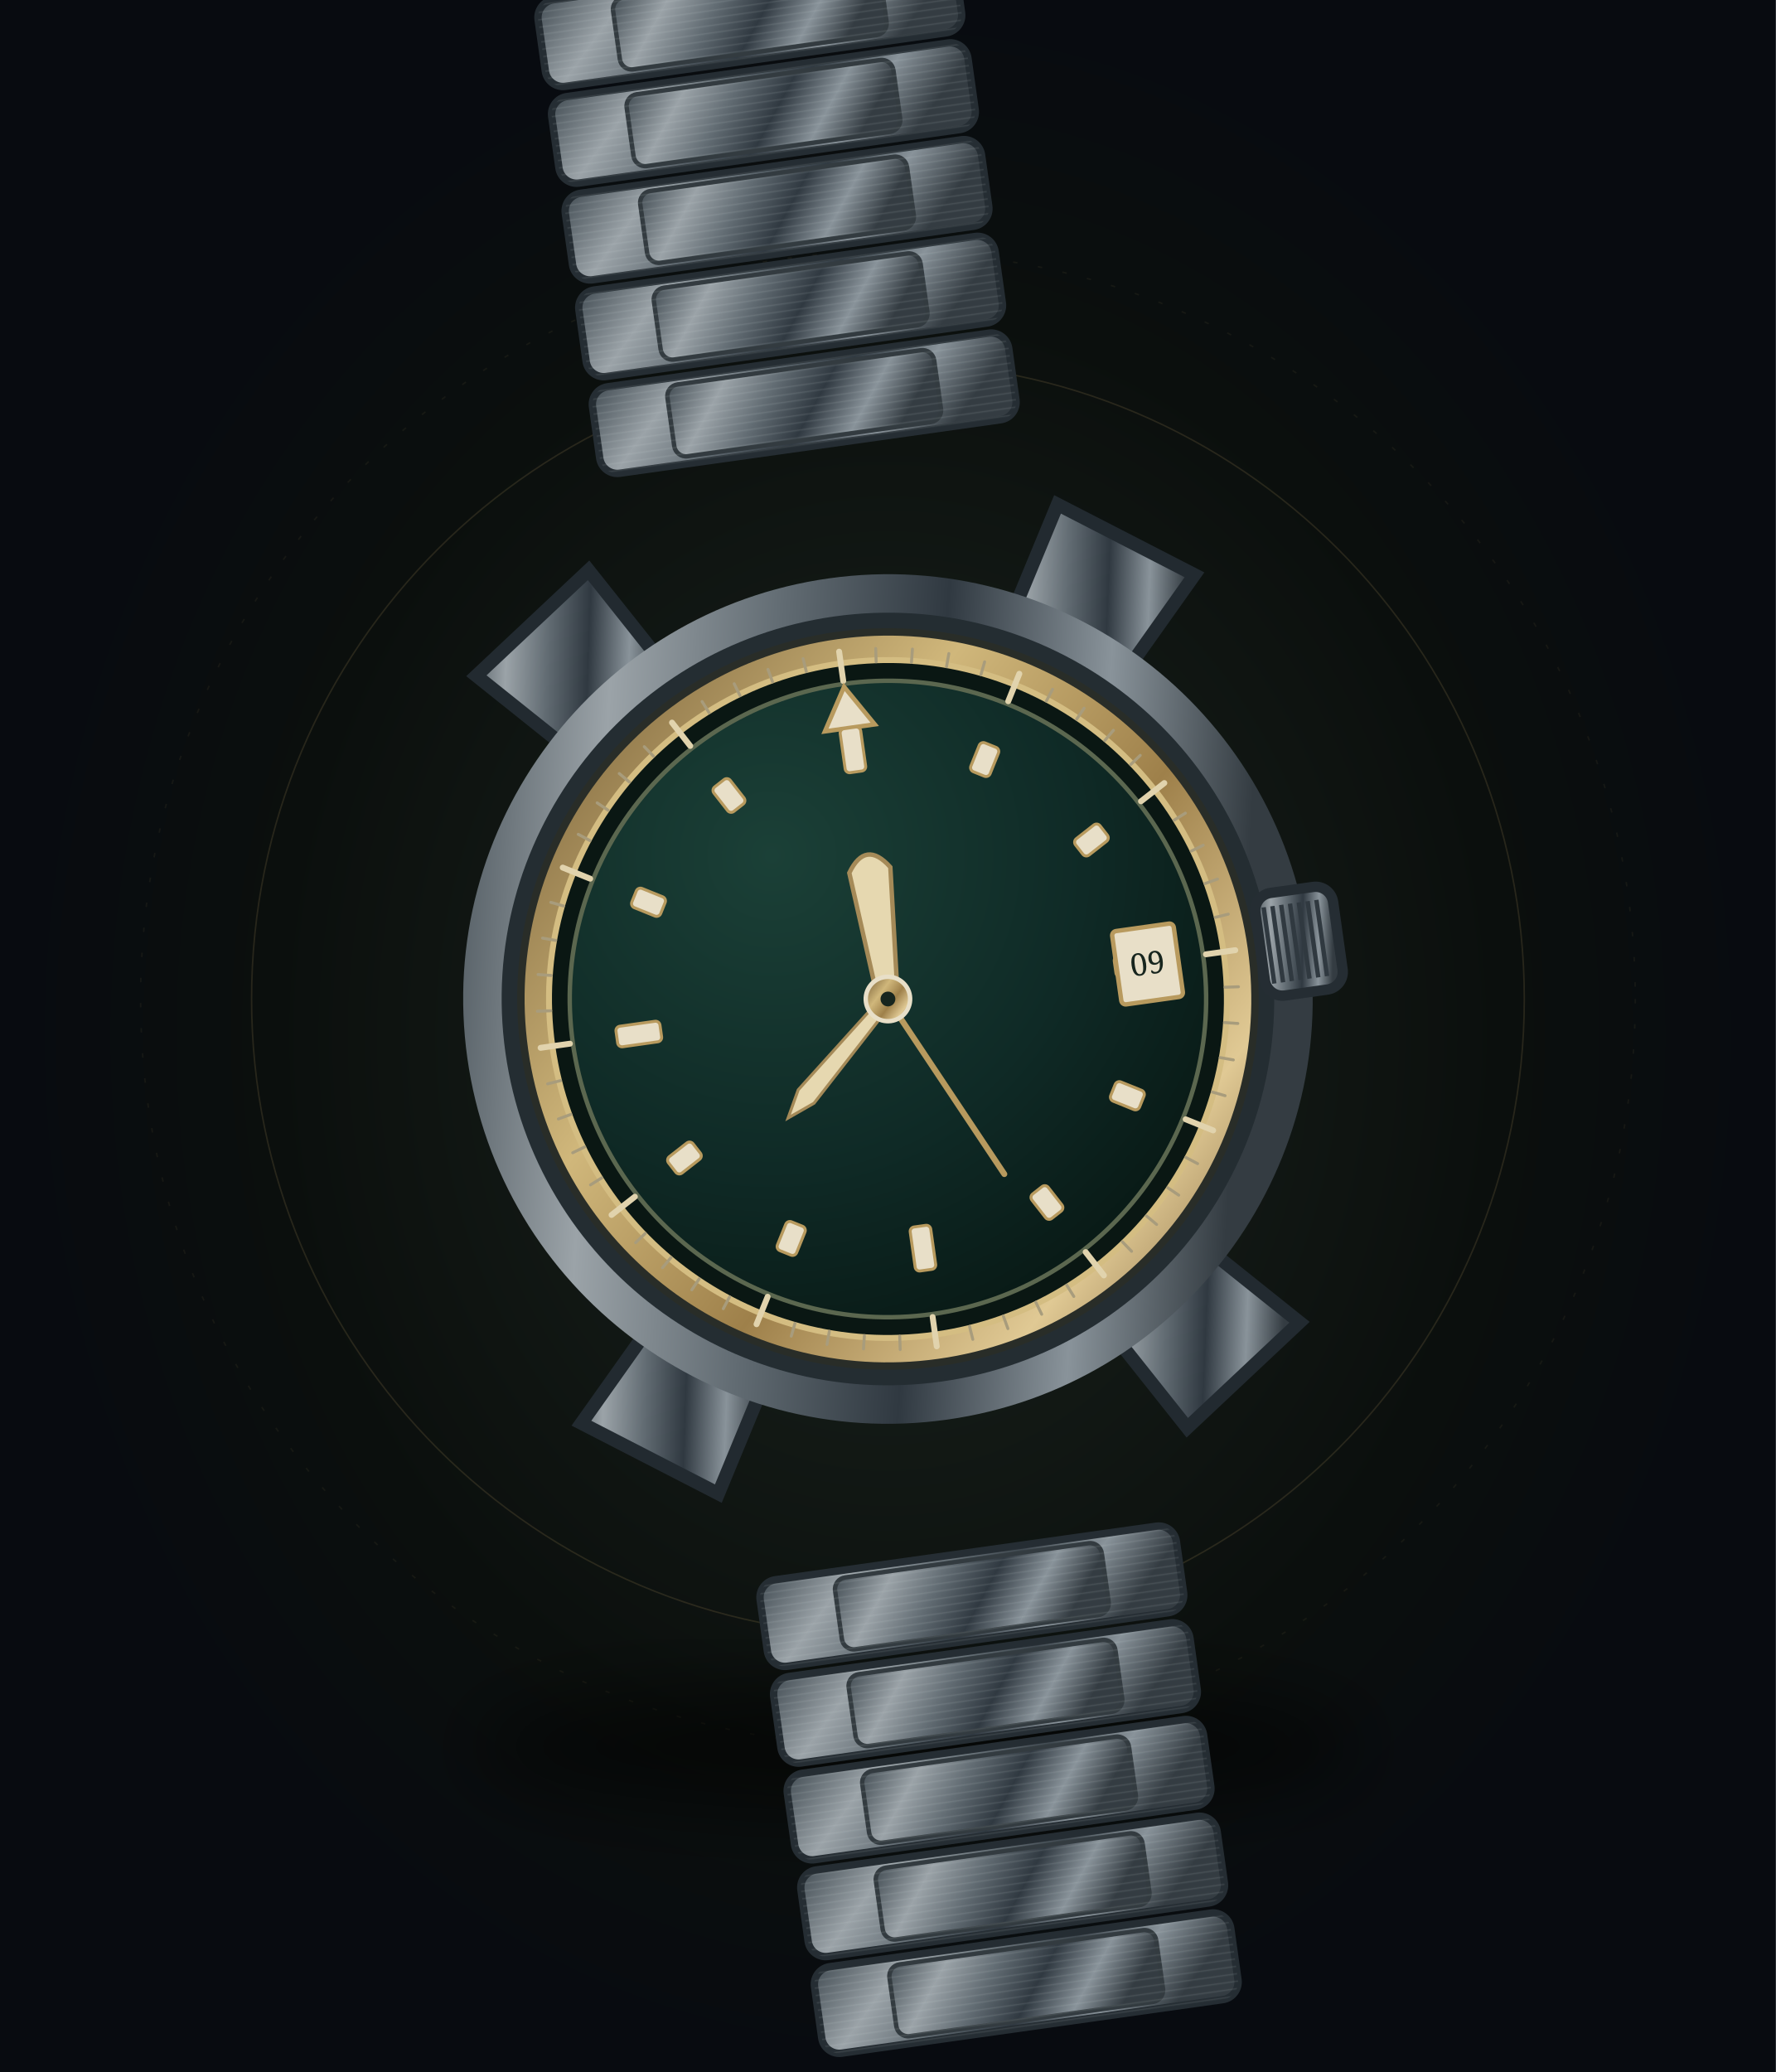
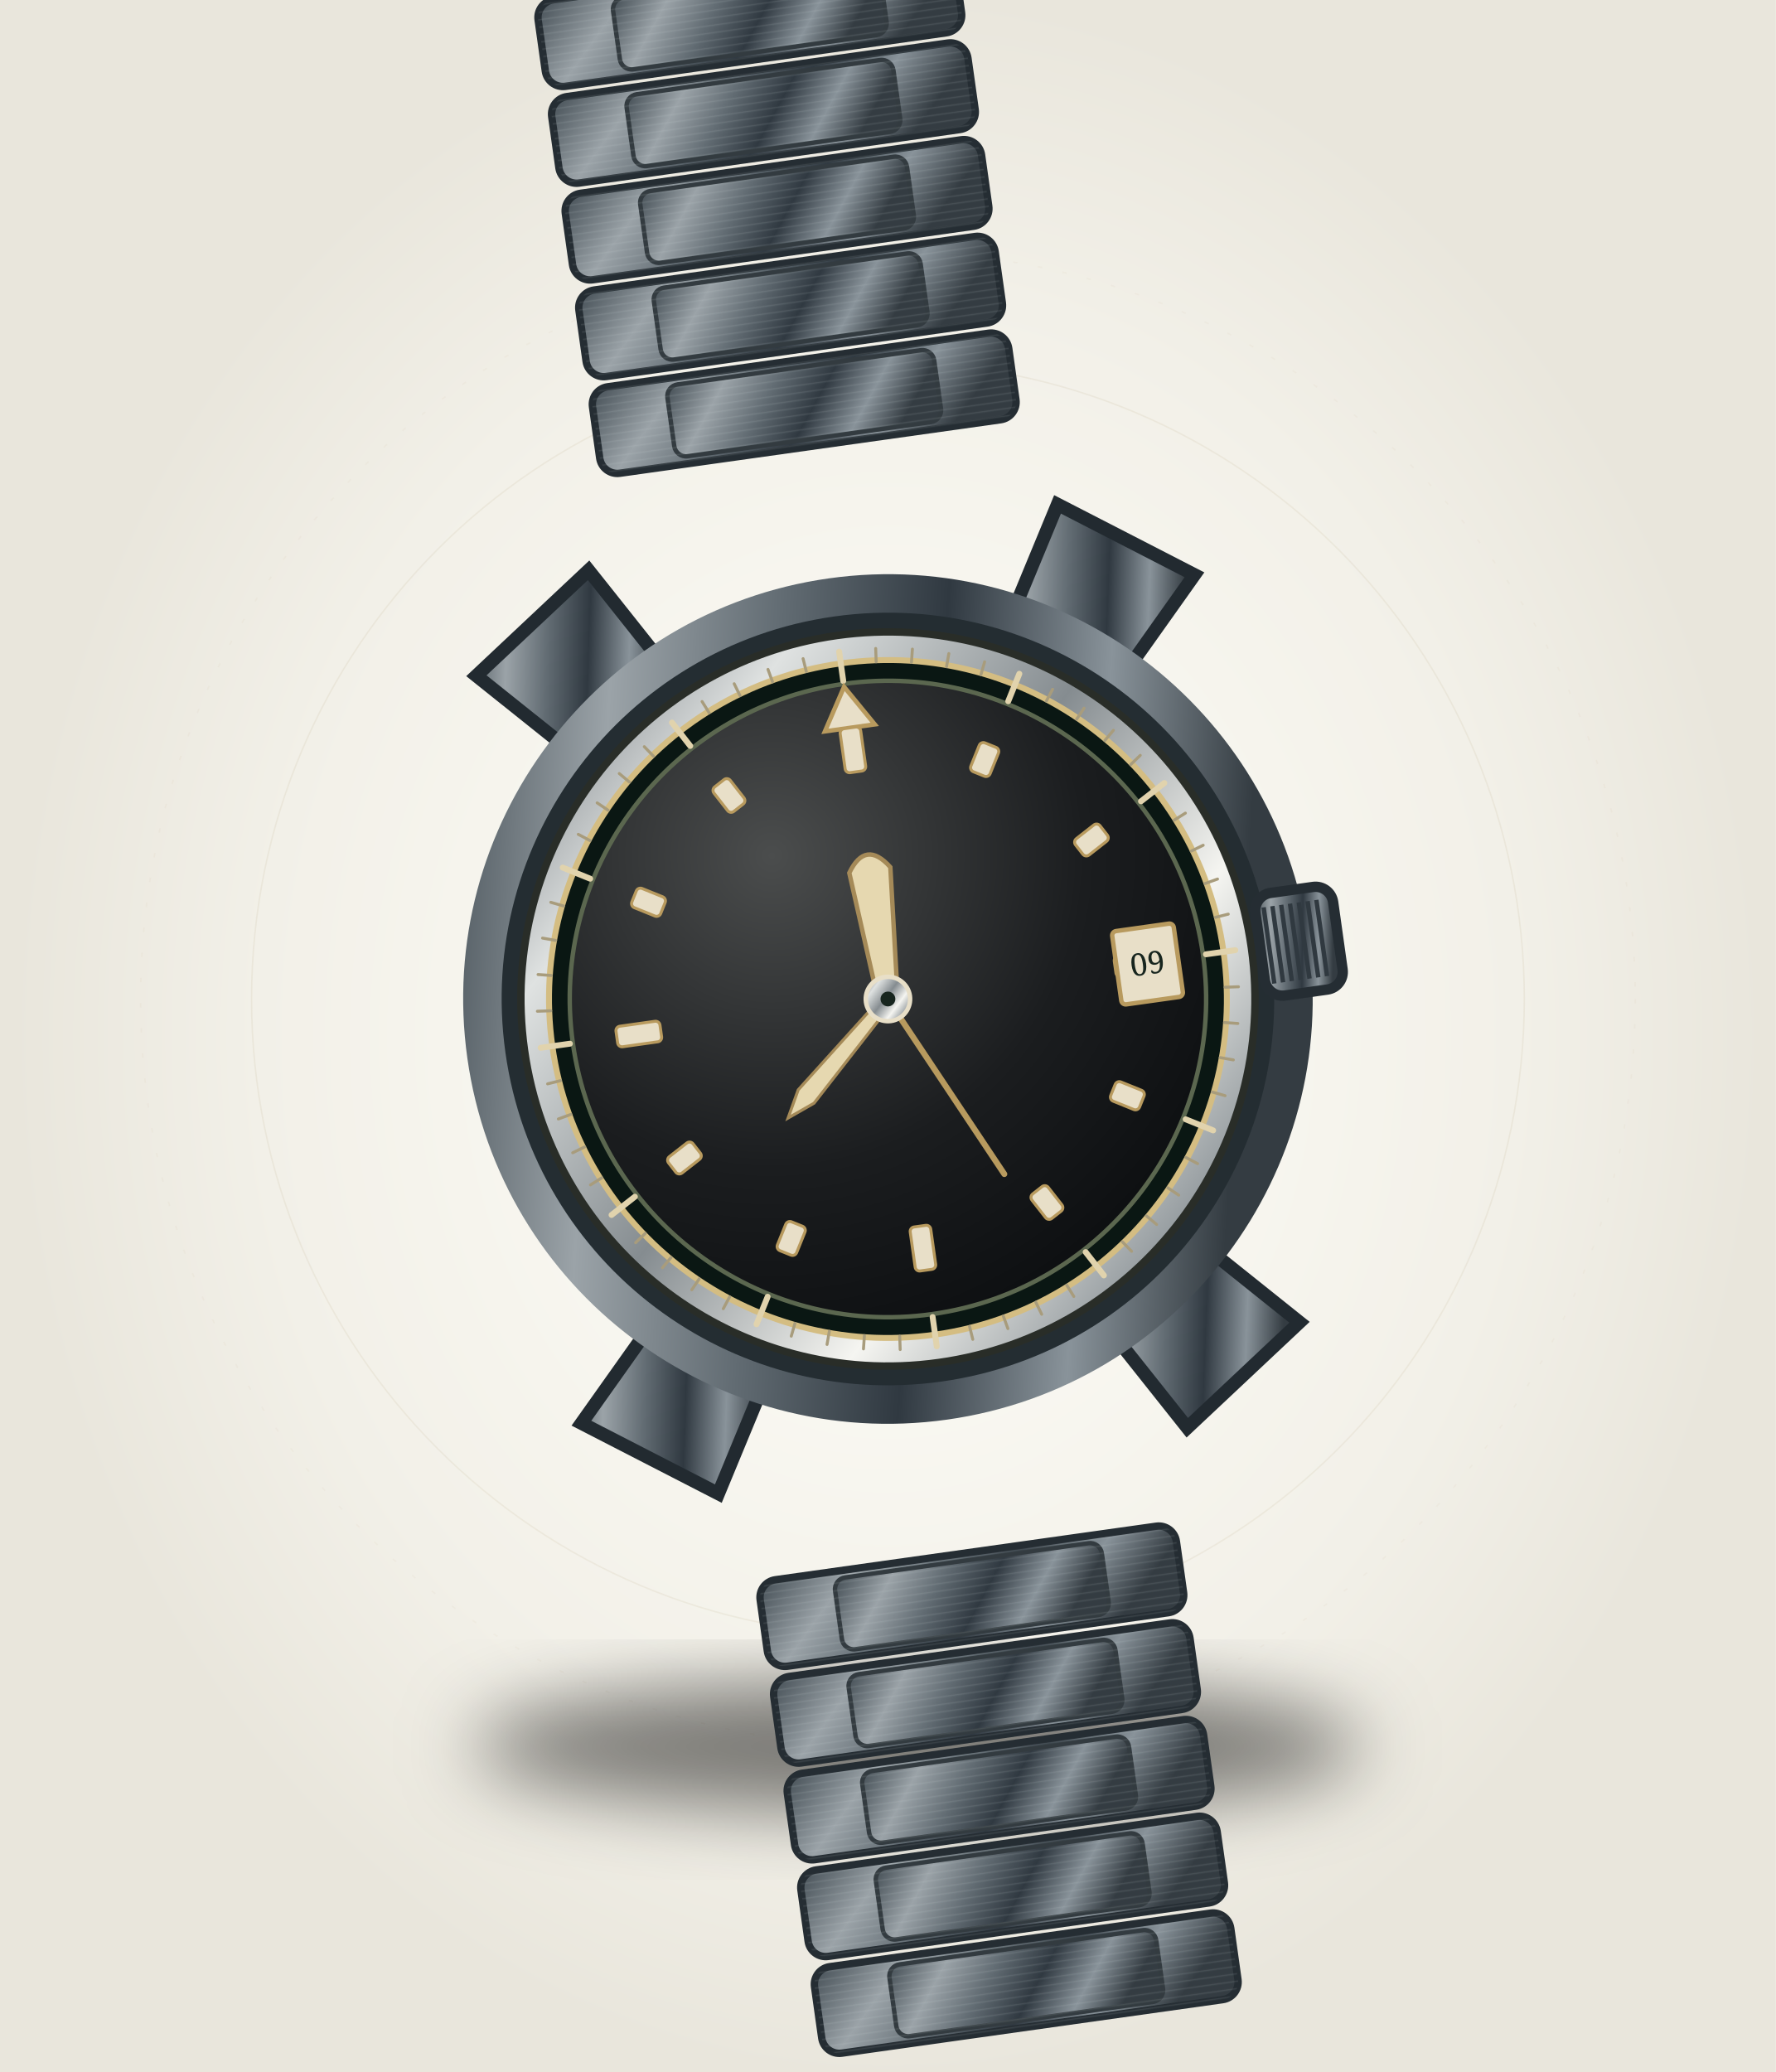
<svg xmlns="http://www.w3.org/2000/svg" width="1200" height="1400" viewBox="0 0 1200 1400" role="img" aria-labelledby="title desc">
  <defs>
    <radialGradient id="bg">
-       <stop stop-color="#1b241e" />
-       <stop offset=".7" stop-color="#0b0f0d" />
-       <stop offset="1" stop-color="#080b10" />
+       <stop stop-color="#fffef9" />
+       <stop offset=".72" stop-color="#f2f0e8" />
+       <stop offset="1" stop-color="#e9e6dc" />
    </radialGradient>
    <linearGradient id="steel" x1="0" y1="0" x2="1" y2=".2">
      <stop stop-color="#424c53" />
      <stop offset=".22" stop-color="#9ba3a8" />
      <stop offset=".42" stop-color="#626c73" />
      <stop offset=".62" stop-color="#303941" />
      <stop offset=".82" stop-color="#89939a" />
      <stop offset="1" stop-color="#343c42" />
    </linearGradient>
    <linearGradient id="gold" x1="0" y1="0" x2="1" y2="1">
-       <stop stop-color="#6f5731" />
-       <stop offset=".35" stop-color="#d0b77b" />
-       <stop offset=".58" stop-color="#9e804a" />
-       <stop offset=".8" stop-color="#e0c994" />
-       <stop offset="1" stop-color="#70542e" />
+       <stop stop-color="#596067" />
+       <stop offset=".22" stop-color="#dfe2e1" />
+       <stop offset=".46" stop-color="#858c90" />
+       <stop offset=".68" stop-color="#f5f5f1" />
+       <stop offset=".86" stop-color="#92999d" />
+       <stop offset="1" stop-color="#4a5055" />
    </linearGradient>
    <radialGradient id="dial" cx=".35" cy=".25" r=".9">
-       <stop stop-color="#1b4037" />
-       <stop offset=".55" stop-color="#0f2a26" />
-       <stop offset="1" stop-color="#071511" />
+       <stop stop-color="#4b4d4d" />
+       <stop offset=".55" stop-color="#1b1d1f" />
+       <stop offset="1" stop-color="#090b0d" />
    </radialGradient>
    <filter id="shadow" x="-40%" y="-30%" width="180%" height="180%">
      <feGaussianBlur stdDeviation="25" />
    </filter>
    <pattern id="brush" width="5" height="5" patternUnits="userSpaceOnUse">
      <path d="M0 1H5" stroke="#d5dbe0" stroke-opacity=".11" />
    </pattern>
  </defs>
  <rect width="1200" height="1400" fill="url(#bg)" />
-   <circle cx="600" cy="675" r="430" fill="none" stroke="#b89a5e" stroke-opacity=".17" />
-   <circle cx="600" cy="675" r="505" fill="none" stroke="#b89a5e" stroke-opacity=".08" stroke-dasharray="3 14" />
+   <circle cx="600" cy="675" r="430" fill="none" stroke="#a58a58" stroke-opacity=".09" />
+   <circle cx="600" cy="675" r="505" fill="none" stroke="#a58a58" stroke-opacity=".05" stroke-dasharray="3 14" />
  <ellipse cx="620" cy="1180" rx="300" ry="45" fill="#000" opacity=".5" filter="url(#shadow)" />
  <g transform="translate(600 675)">
    <g transform="rotate(-8)">
      <g transform="translate(0 -400)">
        <g transform="translate(0 0)">
          <rect x="-142" y="-36" width="284" height="59" rx="12" fill="url(#steel)" stroke="#252d33" stroke-width="5" />
          <rect x="-91" y="-31" width="182" height="49" rx="8" fill="url(#steel)" stroke="#333b40" stroke-width="3" />
          <rect x="-142" y="-36" width="284" height="59" rx="12" fill="url(#brush)" />
        </g>
        <g transform="translate(0 -66)">
          <rect x="-142" y="-36" width="284" height="59" rx="12" fill="url(#steel)" stroke="#252d33" stroke-width="5" />
          <rect x="-91" y="-31" width="182" height="49" rx="8" fill="url(#steel)" stroke="#333b40" stroke-width="3" />
          <rect x="-142" y="-36" width="284" height="59" rx="12" fill="url(#brush)" />
        </g>
        <g transform="translate(0 -132)">
          <rect x="-142" y="-36" width="284" height="59" rx="12" fill="url(#steel)" stroke="#252d33" stroke-width="5" />
          <rect x="-91" y="-31" width="182" height="49" rx="8" fill="url(#steel)" stroke="#333b40" stroke-width="3" />
          <rect x="-142" y="-36" width="284" height="59" rx="12" fill="url(#brush)" />
        </g>
        <g transform="translate(0 -198)">
          <rect x="-142" y="-36" width="284" height="59" rx="12" fill="url(#steel)" stroke="#252d33" stroke-width="5" />
          <rect x="-91" y="-31" width="182" height="49" rx="8" fill="url(#steel)" stroke="#333b40" stroke-width="3" />
          <rect x="-142" y="-36" width="284" height="59" rx="12" fill="url(#brush)" />
        </g>
        <g transform="translate(0 -264)">
          <rect x="-142" y="-36" width="284" height="59" rx="12" fill="url(#steel)" stroke="#252d33" stroke-width="5" />
          <rect x="-91" y="-31" width="182" height="49" rx="8" fill="url(#steel)" stroke="#333b40" stroke-width="3" />
          <rect x="-142" y="-36" width="284" height="59" rx="12" fill="url(#brush)" />
        </g>
      </g>
      <g transform="translate(0 400)">
        <g transform="translate(0 0)">
          <rect x="-142" y="-22" width="284" height="59" rx="12" fill="url(#steel)" stroke="#252d33" stroke-width="5" />
          <rect x="-91" y="-17" width="182" height="49" rx="8" fill="url(#steel)" stroke="#333b40" stroke-width="3" />
          <rect x="-142" y="-22" width="284" height="59" rx="12" fill="url(#brush)" />
        </g>
        <g transform="translate(0 66)">
          <rect x="-142" y="-22" width="284" height="59" rx="12" fill="url(#steel)" stroke="#252d33" stroke-width="5" />
          <rect x="-91" y="-17" width="182" height="49" rx="8" fill="url(#steel)" stroke="#333b40" stroke-width="3" />
          <rect x="-142" y="-22" width="284" height="59" rx="12" fill="url(#brush)" />
        </g>
        <g transform="translate(0 132)">
          <rect x="-142" y="-22" width="284" height="59" rx="12" fill="url(#steel)" stroke="#252d33" stroke-width="5" />
          <rect x="-91" y="-17" width="182" height="49" rx="8" fill="url(#steel)" stroke="#333b40" stroke-width="3" />
          <rect x="-142" y="-22" width="284" height="59" rx="12" fill="url(#brush)" />
        </g>
        <g transform="translate(0 198)">
          <rect x="-142" y="-22" width="284" height="59" rx="12" fill="url(#steel)" stroke="#252d33" stroke-width="5" />
          <rect x="-91" y="-17" width="182" height="49" rx="8" fill="url(#steel)" stroke="#333b40" stroke-width="3" />
          <rect x="-142" y="-22" width="284" height="59" rx="12" fill="url(#brush)" />
        </g>
        <g transform="translate(0 264)">
          <rect x="-142" y="-22" width="284" height="59" rx="12" fill="url(#steel)" stroke="#252d33" stroke-width="5" />
          <rect x="-91" y="-17" width="182" height="49" rx="8" fill="url(#steel)" stroke="#333b40" stroke-width="3" />
          <rect x="-142" y="-22" width="284" height="59" rx="12" fill="url(#brush)" />
        </g>
      </g>
    </g>
    <g transform="rotate(-8)">
      <path d="M-245 -255 L-160 -315 L-110 -230 L-160 -165 Z" fill="url(#steel)" stroke="#222a30" stroke-width="9" />
      <path d="M245 -255 L160 -315 L110 -230 L160 -165 Z" fill="url(#steel)" stroke="#222a30" stroke-width="9" />
      <path d="M-245 255 L-160 315 L-110 230 L-160 165 Z" fill="url(#steel)" stroke="#222a30" stroke-width="9" />
      <path d="M245 255 L160 315 L110 230 L160 165 Z" fill="url(#steel)" stroke="#222a30" stroke-width="9" />
      <circle r="274" fill="#242d32" stroke="url(#steel)" stroke-width="26" />
      <circle r="248" fill="url(#gold)" stroke="#292d28" stroke-width="5" />
      <circle r="229" fill="#0a1713" stroke="#d4bd82" stroke-width="4" />
      <circle r="215" fill="url(#dial)" stroke="#5b674f" stroke-width="3" />
      <path d="M0 -237 v20" transform="rotate(0)" stroke="#e1d3ad" stroke-width="4" stroke-linecap="round" />
      <path d="M0 -237 v9" transform="rotate(6)" stroke="#a89c7c" stroke-width="2" stroke-linecap="round" />
      <path d="M0 -237 v9" transform="rotate(12)" stroke="#a89c7c" stroke-width="2" stroke-linecap="round" />
      <path d="M0 -237 v9" transform="rotate(18)" stroke="#a89c7c" stroke-width="2" stroke-linecap="round" />
      <path d="M0 -237 v9" transform="rotate(24)" stroke="#a89c7c" stroke-width="2" stroke-linecap="round" />
      <path d="M0 -237 v20" transform="rotate(30)" stroke="#e1d3ad" stroke-width="4" stroke-linecap="round" />
      <path d="M0 -237 v9" transform="rotate(36)" stroke="#a89c7c" stroke-width="2" stroke-linecap="round" />
      <path d="M0 -237 v9" transform="rotate(42)" stroke="#a89c7c" stroke-width="2" stroke-linecap="round" />
      <path d="M0 -237 v9" transform="rotate(48)" stroke="#a89c7c" stroke-width="2" stroke-linecap="round" />
      <path d="M0 -237 v9" transform="rotate(54)" stroke="#a89c7c" stroke-width="2" stroke-linecap="round" />
      <path d="M0 -237 v20" transform="rotate(60)" stroke="#e1d3ad" stroke-width="4" stroke-linecap="round" />
      <path d="M0 -237 v9" transform="rotate(66)" stroke="#a89c7c" stroke-width="2" stroke-linecap="round" />
      <path d="M0 -237 v9" transform="rotate(72)" stroke="#a89c7c" stroke-width="2" stroke-linecap="round" />
      <path d="M0 -237 v9" transform="rotate(78)" stroke="#a89c7c" stroke-width="2" stroke-linecap="round" />
      <path d="M0 -237 v9" transform="rotate(84)" stroke="#a89c7c" stroke-width="2" stroke-linecap="round" />
      <path d="M0 -237 v20" transform="rotate(90)" stroke="#e1d3ad" stroke-width="4" stroke-linecap="round" />
      <path d="M0 -237 v9" transform="rotate(96)" stroke="#a89c7c" stroke-width="2" stroke-linecap="round" />
      <path d="M0 -237 v9" transform="rotate(102)" stroke="#a89c7c" stroke-width="2" stroke-linecap="round" />
      <path d="M0 -237 v9" transform="rotate(108)" stroke="#a89c7c" stroke-width="2" stroke-linecap="round" />
      <path d="M0 -237 v9" transform="rotate(114)" stroke="#a89c7c" stroke-width="2" stroke-linecap="round" />
      <path d="M0 -237 v20" transform="rotate(120)" stroke="#e1d3ad" stroke-width="4" stroke-linecap="round" />
      <path d="M0 -237 v9" transform="rotate(126)" stroke="#a89c7c" stroke-width="2" stroke-linecap="round" />
      <path d="M0 -237 v9" transform="rotate(132)" stroke="#a89c7c" stroke-width="2" stroke-linecap="round" />
      <path d="M0 -237 v9" transform="rotate(138)" stroke="#a89c7c" stroke-width="2" stroke-linecap="round" />
      <path d="M0 -237 v9" transform="rotate(144)" stroke="#a89c7c" stroke-width="2" stroke-linecap="round" />
      <path d="M0 -237 v20" transform="rotate(150)" stroke="#e1d3ad" stroke-width="4" stroke-linecap="round" />
      <path d="M0 -237 v9" transform="rotate(156)" stroke="#a89c7c" stroke-width="2" stroke-linecap="round" />
      <path d="M0 -237 v9" transform="rotate(162)" stroke="#a89c7c" stroke-width="2" stroke-linecap="round" />
      <path d="M0 -237 v9" transform="rotate(168)" stroke="#a89c7c" stroke-width="2" stroke-linecap="round" />
      <path d="M0 -237 v9" transform="rotate(174)" stroke="#a89c7c" stroke-width="2" stroke-linecap="round" />
      <path d="M0 -237 v20" transform="rotate(180)" stroke="#e1d3ad" stroke-width="4" stroke-linecap="round" />
      <path d="M0 -237 v9" transform="rotate(186)" stroke="#a89c7c" stroke-width="2" stroke-linecap="round" />
      <path d="M0 -237 v9" transform="rotate(192)" stroke="#a89c7c" stroke-width="2" stroke-linecap="round" />
      <path d="M0 -237 v9" transform="rotate(198)" stroke="#a89c7c" stroke-width="2" stroke-linecap="round" />
      <path d="M0 -237 v9" transform="rotate(204)" stroke="#a89c7c" stroke-width="2" stroke-linecap="round" />
      <path d="M0 -237 v20" transform="rotate(210)" stroke="#e1d3ad" stroke-width="4" stroke-linecap="round" />
      <path d="M0 -237 v9" transform="rotate(216)" stroke="#a89c7c" stroke-width="2" stroke-linecap="round" />
      <path d="M0 -237 v9" transform="rotate(222)" stroke="#a89c7c" stroke-width="2" stroke-linecap="round" />
      <path d="M0 -237 v9" transform="rotate(228)" stroke="#a89c7c" stroke-width="2" stroke-linecap="round" />
      <path d="M0 -237 v9" transform="rotate(234)" stroke="#a89c7c" stroke-width="2" stroke-linecap="round" />
      <path d="M0 -237 v20" transform="rotate(240)" stroke="#e1d3ad" stroke-width="4" stroke-linecap="round" />
      <path d="M0 -237 v9" transform="rotate(246)" stroke="#a89c7c" stroke-width="2" stroke-linecap="round" />
      <path d="M0 -237 v9" transform="rotate(252)" stroke="#a89c7c" stroke-width="2" stroke-linecap="round" />
      <path d="M0 -237 v9" transform="rotate(258)" stroke="#a89c7c" stroke-width="2" stroke-linecap="round" />
      <path d="M0 -237 v9" transform="rotate(264)" stroke="#a89c7c" stroke-width="2" stroke-linecap="round" />
      <path d="M0 -237 v20" transform="rotate(270)" stroke="#e1d3ad" stroke-width="4" stroke-linecap="round" />
      <path d="M0 -237 v9" transform="rotate(276)" stroke="#a89c7c" stroke-width="2" stroke-linecap="round" />
      <path d="M0 -237 v9" transform="rotate(282)" stroke="#a89c7c" stroke-width="2" stroke-linecap="round" />
      <path d="M0 -237 v9" transform="rotate(288)" stroke="#a89c7c" stroke-width="2" stroke-linecap="round" />
      <path d="M0 -237 v9" transform="rotate(294)" stroke="#a89c7c" stroke-width="2" stroke-linecap="round" />
      <path d="M0 -237 v20" transform="rotate(300)" stroke="#e1d3ad" stroke-width="4" stroke-linecap="round" />
      <path d="M0 -237 v9" transform="rotate(306)" stroke="#a89c7c" stroke-width="2" stroke-linecap="round" />
      <path d="M0 -237 v9" transform="rotate(312)" stroke="#a89c7c" stroke-width="2" stroke-linecap="round" />
      <path d="M0 -237 v9" transform="rotate(318)" stroke="#a89c7c" stroke-width="2" stroke-linecap="round" />
      <path d="M0 -237 v9" transform="rotate(324)" stroke="#a89c7c" stroke-width="2" stroke-linecap="round" />
      <path d="M0 -237 v20" transform="rotate(330)" stroke="#e1d3ad" stroke-width="4" stroke-linecap="round" />
      <path d="M0 -237 v9" transform="rotate(336)" stroke="#a89c7c" stroke-width="2" stroke-linecap="round" />
      <path d="M0 -237 v9" transform="rotate(342)" stroke="#a89c7c" stroke-width="2" stroke-linecap="round" />
      <path d="M0 -237 v9" transform="rotate(348)" stroke="#a89c7c" stroke-width="2" stroke-linecap="round" />
      <path d="M0 -237 v9" transform="rotate(354)" stroke="#a89c7c" stroke-width="2" stroke-linecap="round" />
      <path d="M0 -213 l-17 28 h34 Z" fill="#e8dfc8" stroke="#b89a5e" stroke-width="3" />
      <g transform="rotate(0)">
        <rect x="-7" y="-185" width="14" height="30" rx="3" fill="#e8dfc8" stroke="#b89a5e" stroke-width="2" />
      </g>
      <g transform="rotate(30)">
        <rect x="-7" y="-185" width="14" height="21" rx="3" fill="#e8dfc8" stroke="#b89a5e" stroke-width="2" />
      </g>
      <g transform="rotate(60)">
        <rect x="-7" y="-185" width="14" height="21" rx="3" fill="#e8dfc8" stroke="#b89a5e" stroke-width="2" />
      </g>
      <g transform="rotate(90)">
        <rect x="-7" y="-185" width="14" height="30" rx="3" fill="#e8dfc8" stroke="#b89a5e" stroke-width="2" />
      </g>
      <g transform="rotate(120)">
        <rect x="-7" y="-185" width="14" height="21" rx="3" fill="#e8dfc8" stroke="#b89a5e" stroke-width="2" />
      </g>
      <g transform="rotate(150)">
        <rect x="-7" y="-185" width="14" height="21" rx="3" fill="#e8dfc8" stroke="#b89a5e" stroke-width="2" />
      </g>
      <g transform="rotate(180)">
        <rect x="-7" y="-185" width="14" height="30" rx="3" fill="#e8dfc8" stroke="#b89a5e" stroke-width="2" />
      </g>
      <g transform="rotate(210)">
        <rect x="-7" y="-185" width="14" height="21" rx="3" fill="#e8dfc8" stroke="#b89a5e" stroke-width="2" />
      </g>
      <g transform="rotate(240)">
        <rect x="-7" y="-185" width="14" height="21" rx="3" fill="#e8dfc8" stroke="#b89a5e" stroke-width="2" />
      </g>
      <g transform="rotate(270)">
        <rect x="-7" y="-185" width="14" height="30" rx="3" fill="#e8dfc8" stroke="#b89a5e" stroke-width="2" />
      </g>
      <g transform="rotate(300)">
        <rect x="-7" y="-185" width="14" height="21" rx="3" fill="#e8dfc8" stroke="#b89a5e" stroke-width="2" />
      </g>
      <g transform="rotate(330)">
        <rect x="-7" y="-185" width="14" height="21" rx="3" fill="#e8dfc8" stroke="#b89a5e" stroke-width="2" />
      </g>
      <path d="M-6 8 L-14 -88 Q0 -109 14 -88 L6 8 Z" fill="#e6d8b0" stroke="#a58a58" stroke-width="3" />
      <path d="M-4 3 L-7 86 L0 105 L7 86 L4 3 Z" fill="#e6d8b0" stroke="#a58a58" stroke-width="2" transform="rotate(48)" />
      <path d="M0 5 L4 142" stroke="#b89a5e" stroke-width="4" stroke-linecap="round" transform="rotate(-24)" />
      <circle r="15" fill="url(#gold)" stroke="#e8dfc8" stroke-width="3" />
      <circle r="5" fill="#17251e" />
      <rect x="156" y="-24" width="42" height="50" rx="3" fill="#e8dfc8" stroke="#b89a5e" stroke-width="3" />
      <text x="177" y="8" text-anchor="middle" font-family="Georgia,serif" font-size="21" fill="#17251e">09</text>
      <rect x="254" y="-35" width="53" height="70" rx="12" fill="url(#steel)" stroke="#252d33" stroke-width="7" />
      <path d="M260 -26 v52" stroke="#303940" stroke-width="3" />
      <path d="M266 -26 v52" stroke="#303940" stroke-width="3" />
      <path d="M272 -26 v52" stroke="#303940" stroke-width="3" />
      <path d="M278 -26 v52" stroke="#303940" stroke-width="3" />
      <path d="M284 -26 v52" stroke="#303940" stroke-width="3" />
      <path d="M290 -26 v52" stroke="#303940" stroke-width="3" />
      <path d="M296 -26 v52" stroke="#303940" stroke-width="3" />
    </g>
  </g>
</svg>
